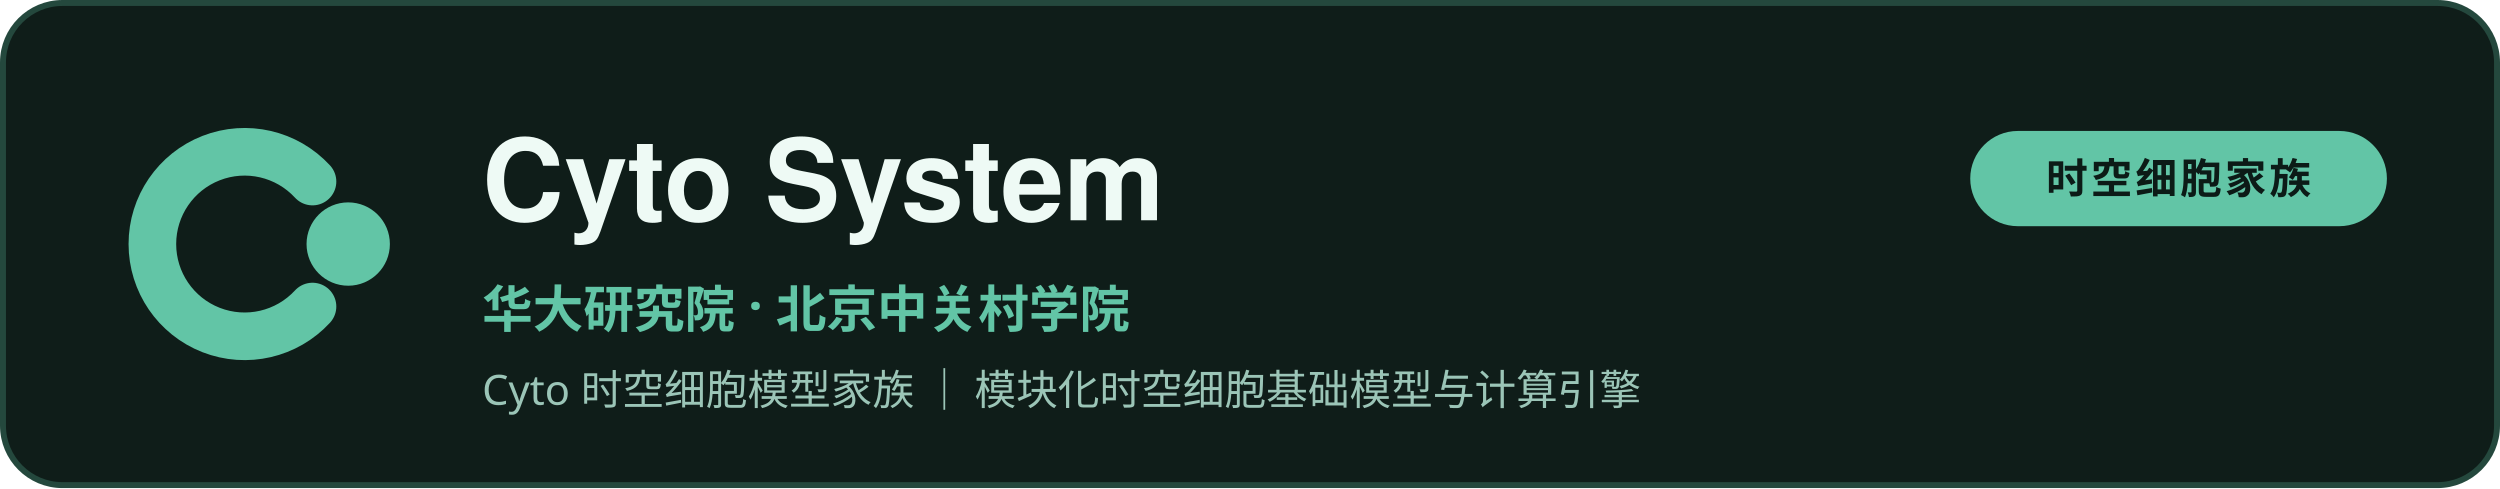
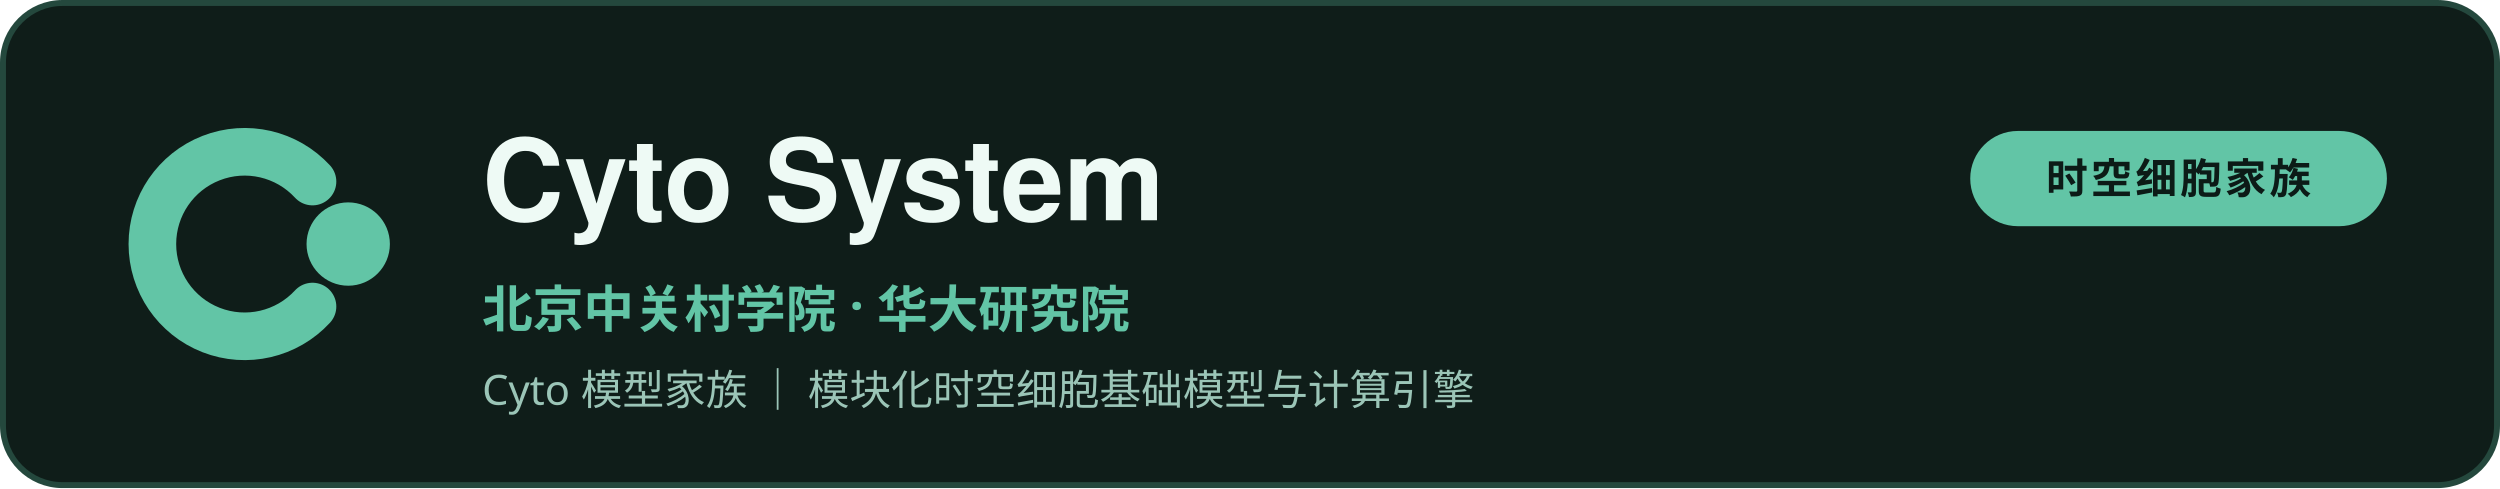
<svg xmlns="http://www.w3.org/2000/svg" viewBox="0 0 840 164" fill="none">
  <rect x="1" y="1" width="838" height="162" rx="20" fill="#0f1d19" stroke="#24483d" stroke-width="2" />
  <g transform="translate(36, 32)">
    <path d="M69 29A31 31 0 1 0 69 71" stroke="#62c5a6" stroke-width="16" stroke-linecap="round" />
    <circle cx="81" cy="50" r="14" fill="#62c5a6" />
  </g>
  <text x="162" y="74" font-family="-apple-system, BlinkMacSystemFont, 'Segoe UI', Helvetica, Arial, sans-serif" font-size="38" font-weight="700" fill="#eefaf5">Cyto System</text>
  <rect x="662" y="44" width="140" height="32" rx="16" fill="#62c5a6" />
  <text x="732" y="65" text-anchor="middle" font-family="'PingFang SC', 'Hiragino Sans GB', 'Microsoft YaHei', sans-serif" font-size="14" font-weight="700" fill="#0c1b17" letter-spacing="1">时空细胞家族</text>
-   <text x="162" y="110" font-family="'PingFang SC', 'Hiragino Sans GB', 'Microsoft YaHei', sans-serif" font-size="17" font-weight="600" fill="#62c5a6">华大研究院  ·  北京中关村学院</text>
-   <text x="162" y="136" font-family="'PingFang SC', 'Hiragino Sans GB', 'Microsoft YaHei', sans-serif" font-size="14" font-weight="500" fill="#9bc5b7">Cyto 时空细胞模型家族 ｜ 模块化时空细胞基础模型与计算引擎</text>
+   <text x="162" y="110" font-family="'PingFang SC', 'Hiragino Sans GB', 'Microsoft YaHei', sans-serif" font-size="17" font-weight="600" fill="#62c5a6">北京中关村学院  ·  华大研究院</text>
+   <text x="162" y="136" font-family="'PingFang SC', 'Hiragino Sans GB', 'Microsoft YaHei', sans-serif" font-size="14" font-weight="500" fill="#9bc5b7">Cyto 模型家族 ｜ 模块化时空细胞基础模型与计算引擎</text>
</svg>
